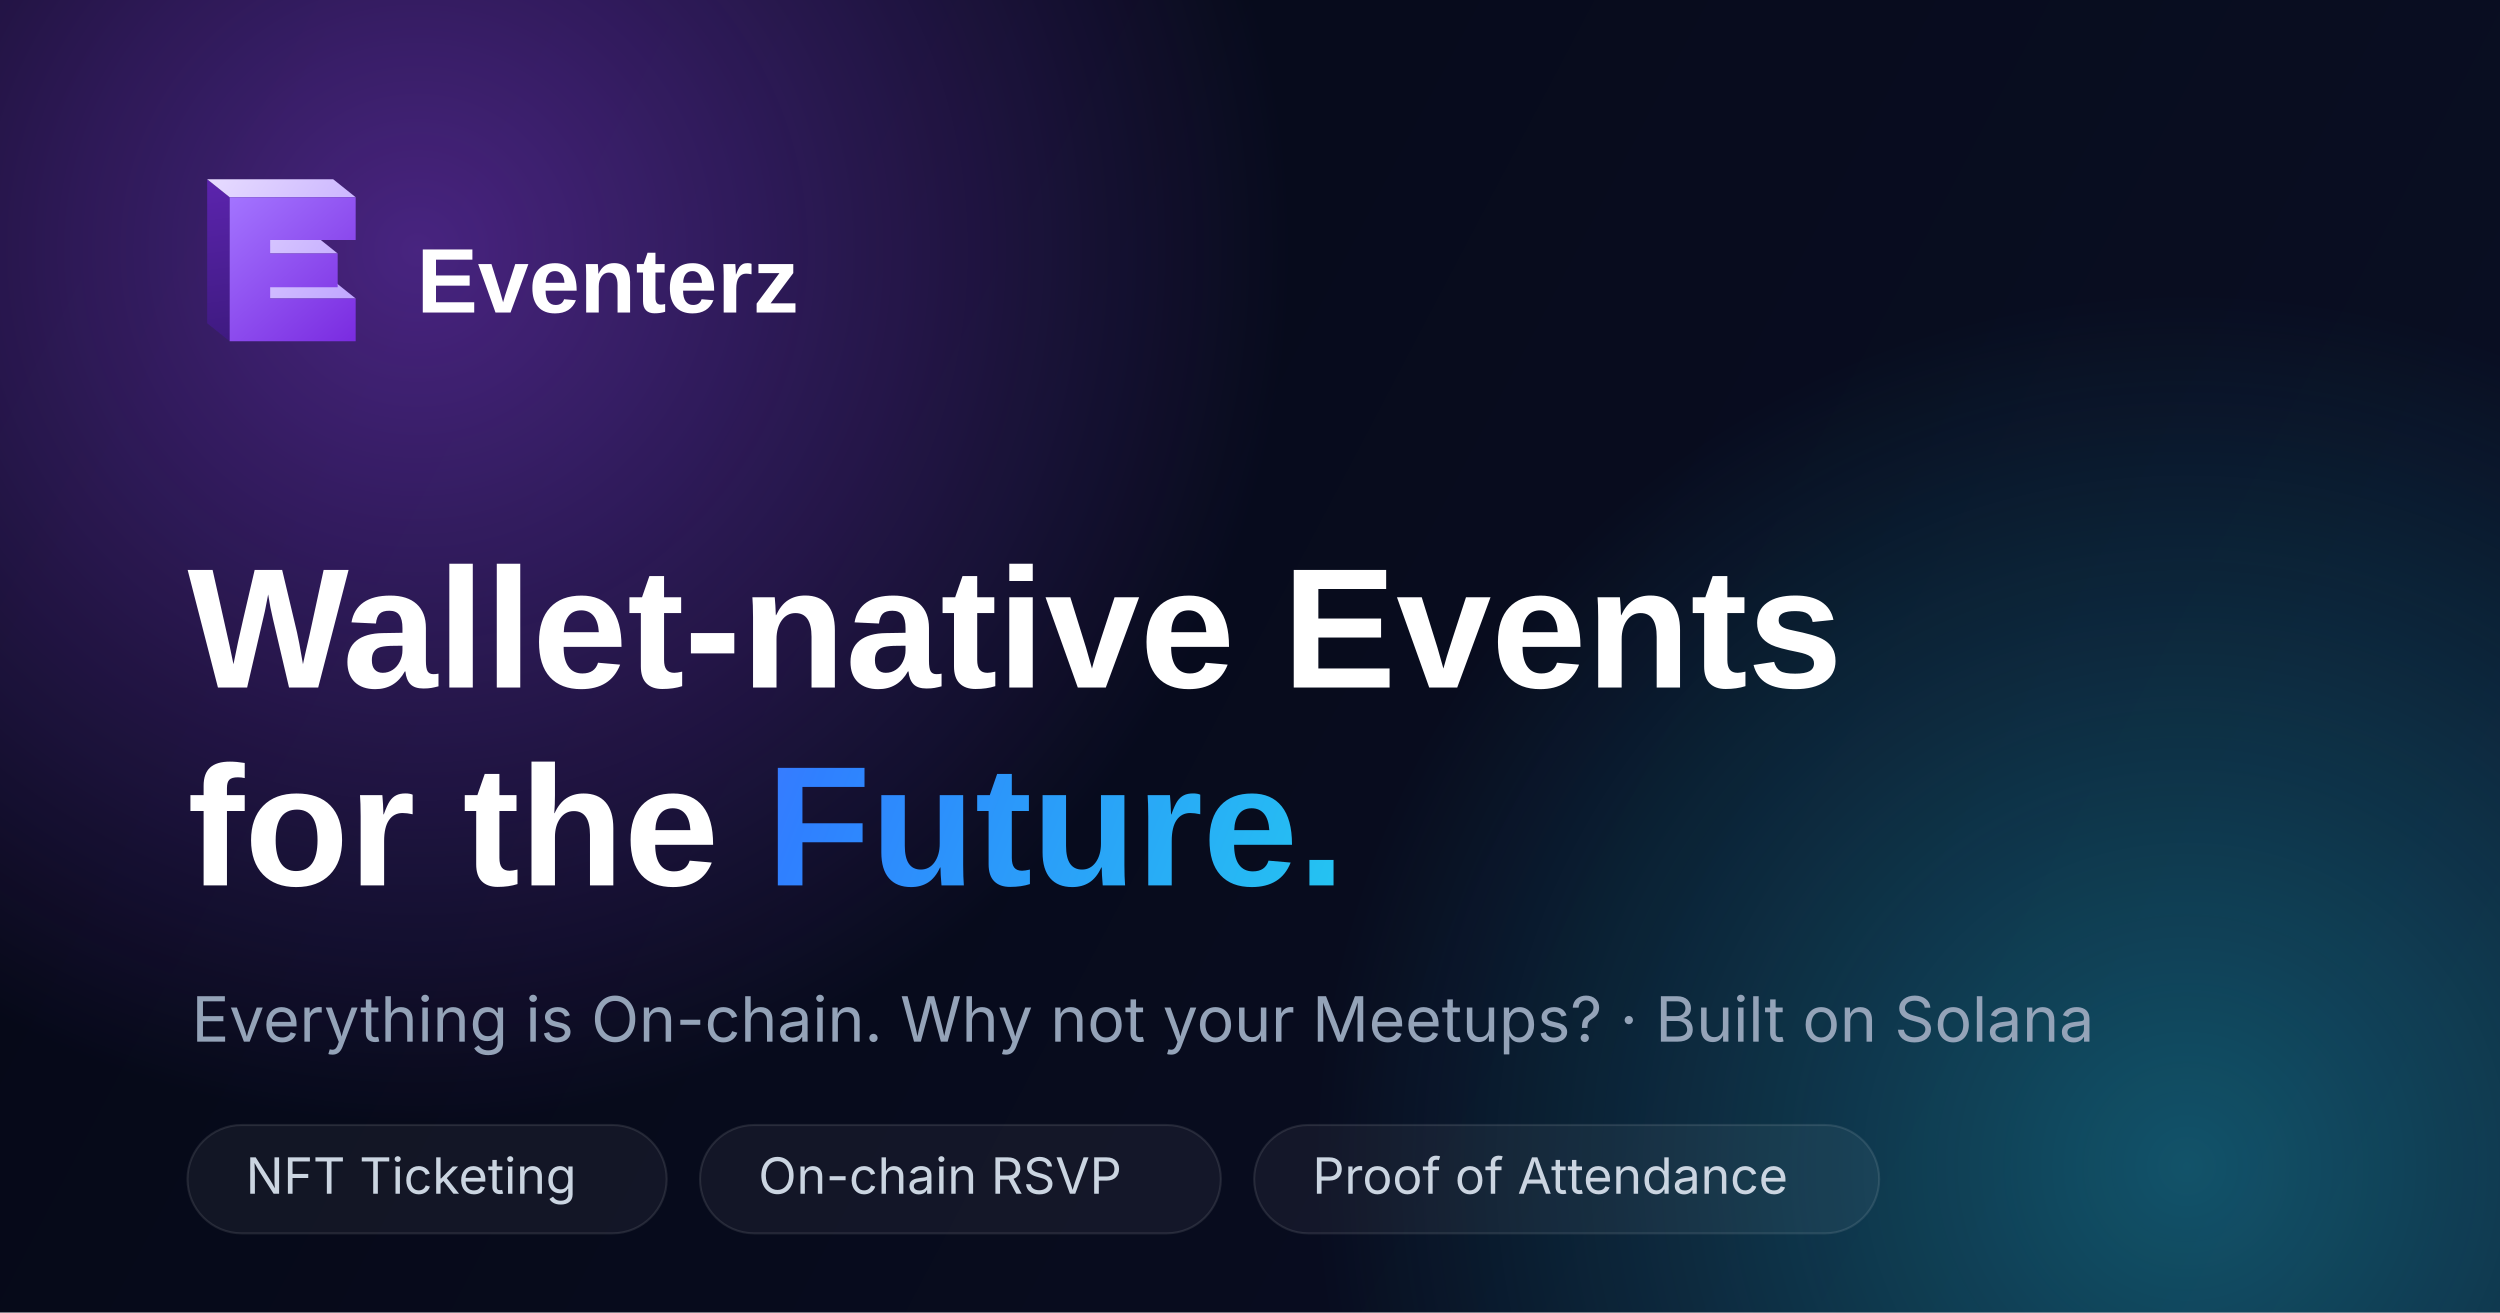
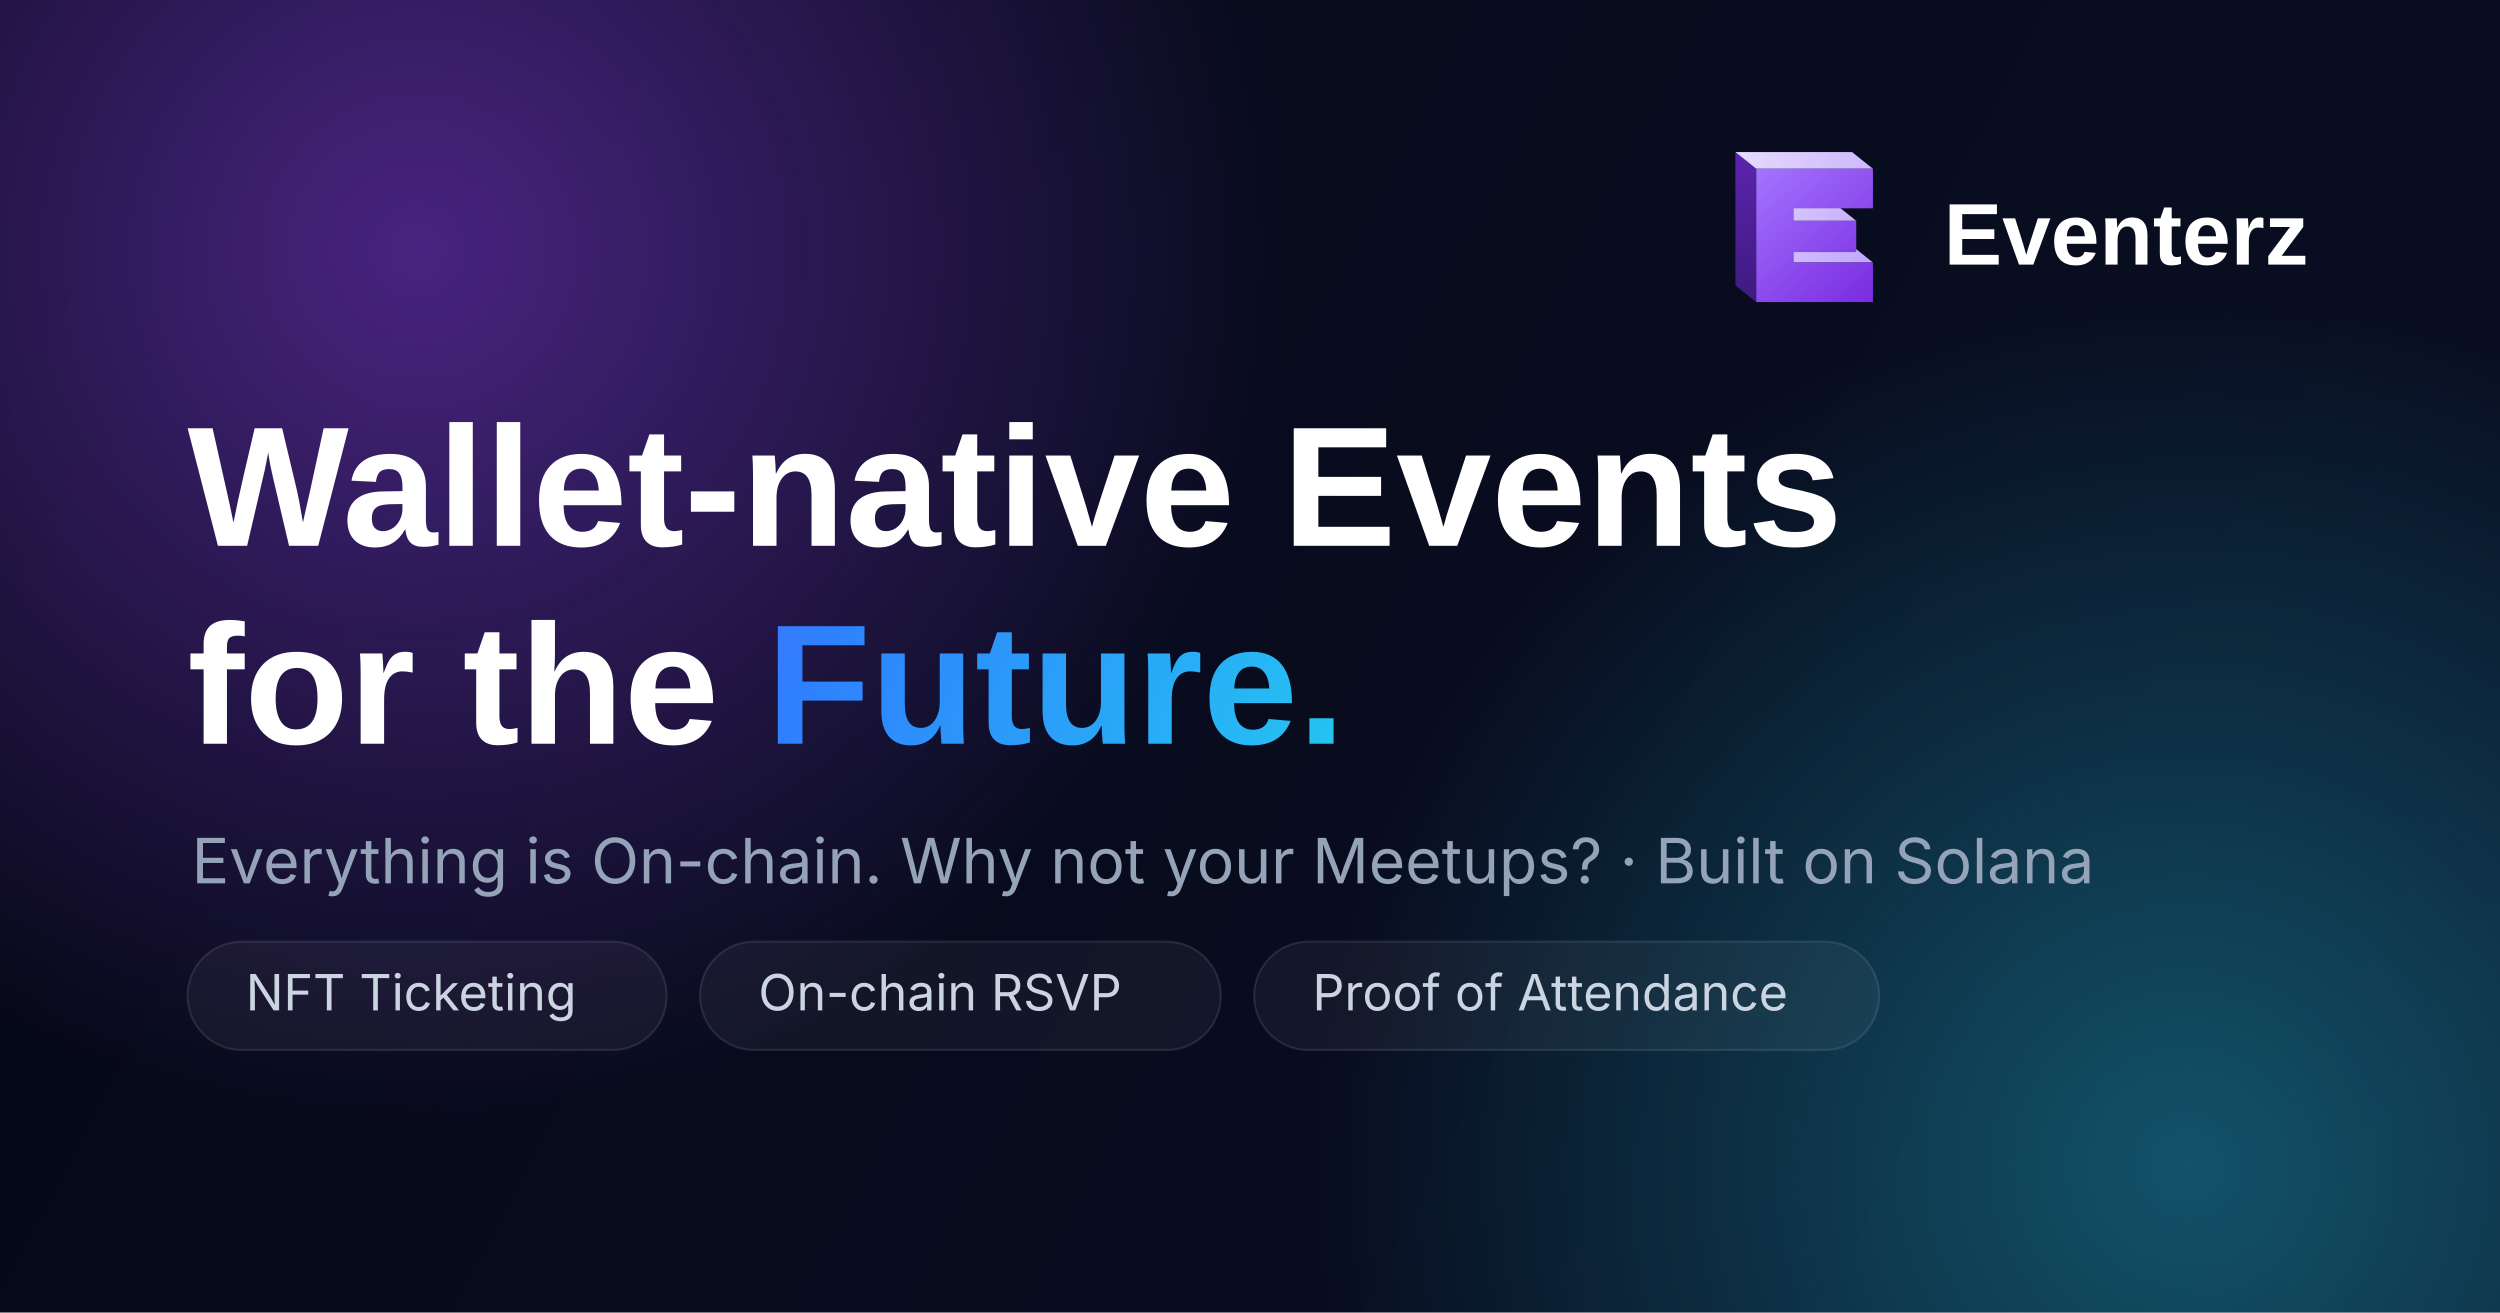
<svg xmlns="http://www.w3.org/2000/svg" width="1200" height="630" viewBox="0 0 1200 630" fill="none">
  <defs>
    <linearGradient id="bg" x1="0" y1="0" x2="1200" y2="630" gradientUnits="userSpaceOnUse">
      <stop stop-color="#050816" />
      <stop offset="1" stop-color="#0A0F24" />
    </linearGradient>
-     <linearGradient id="grad" x1="120" y1="220" x2="700" y2="440" gradientUnits="userSpaceOnUse">
+     <linearGradient id="grad" x1="120" y1="152" x2="700" y2="372" gradientUnits="userSpaceOnUse">
      <stop stop-color="#9945FF" />
      <stop offset="0.5" stop-color="#2F80FF" />
      <stop offset="1" stop-color="#22D3EE" />
    </linearGradient>
    <radialGradient id="glow1" cx="0" cy="0" r="1" gradientTransform="translate(200 120) rotate(45) scale(420)" gradientUnits="userSpaceOnUse">
      <stop stop-color="#9945FF" stop-opacity="0.45" />
      <stop offset="1" stop-color="#9945FF" stop-opacity="0" />
    </radialGradient>
    <radialGradient id="glow2" cx="0" cy="0" r="1" gradientTransform="translate(1050 560) rotate(45) scale(420)" gradientUnits="userSpaceOnUse">
      <stop stop-color="#22D3EE" stop-opacity="0.35" />
      <stop offset="1" stop-color="#22D3EE" stop-opacity="0" />
    </radialGradient>
  </defs>
  <rect width="1200" height="630" fill="url(#bg)" />
  <rect width="1200" height="630" fill="url(#glow1)" />
  <rect width="1200" height="630" fill="url(#glow2)" />
-   <svg x="80" y="72" width="108" height="108" viewBox="0 0 100 100">
+   <svg x="815" y="60" width="100" height="100" viewBox="0 0 100 100">
    <defs>
      <linearGradient id="mFront" x1="24" y1="18" x2="80" y2="82" gradientUnits="userSpaceOnUse">
        <stop stop-color="#A374FF" />
        <stop offset="1" stop-color="#7A2BE0" />
      </linearGradient>
      <linearGradient id="mTop" x1="14" y1="10" x2="80" y2="55" gradientUnits="userSpaceOnUse">
        <stop stop-color="#E7DCFF" />
        <stop offset="1" stop-color="#C2A9FF" />
      </linearGradient>
      <linearGradient id="mSide" x1="14" y1="10" x2="24" y2="82" gradientUnits="userSpaceOnUse">
        <stop stop-color="#5C24AE" />
        <stop offset="1" stop-color="#3E1A80" />
      </linearGradient>
    </defs>
    <g transform="translate(4 3)">
      <path d="M24 18 L24 82 L14 74 L14 10 Z" fill="url(#mSide)" />
      <path d="M24 18 L80 18 L70 10 L14 10 Z" fill="url(#mTop)" />
      <path d="M42 43 L72 43 L62 35 L32 35 Z" fill="url(#mTop)" />
      <path d="M42 63 L80 63 L70 55 L32 55 Z" fill="url(#mTop)" />
      <path d="M24 18 L80 18 L80 37 L42 37 L42 43 L72 43 L72 58 L42 58 L42 63 L80 63 L80 82 L24 82 Z" fill="url(#mFront)" />
    </g>
  </svg>
-   <text x="200" y="150" font-family="Space Grotesk, Arial, sans-serif" font-size="44" font-weight="700" fill="#FFFFFF">Eventerz</text>
-   <text x="90" y="330" font-family="Space Grotesk, Arial, sans-serif" font-size="82" font-weight="700" fill="#FFFFFF">Wallet-native Events</text>
-   <text x="90" y="425" font-family="Space Grotesk, Arial, sans-serif" font-size="82" font-weight="700" fill="#FFFFFF">for the <tspan fill="url(#grad)">Future.</tspan>
+   <text x="933" y="127" font-family="Space Grotesk, Arial, sans-serif" font-size="42" font-weight="700" fill="#FFFFFF">Eventerz</text>
+   <text x="90" y="262" font-family="Space Grotesk, Arial, sans-serif" font-size="82" font-weight="700" fill="#FFFFFF">Wallet-native Events</text>
+   <text x="90" y="357" font-family="Space Grotesk, Arial, sans-serif" font-size="82" font-weight="700" fill="#FFFFFF">for the <tspan fill="url(#grad)">Future.</tspan>
  </text>
-   <text x="92" y="500" font-family="Inter, Arial, sans-serif" font-size="30" fill="#94A3B8">Everything is On-chain. Why not your Meetups? · Built on Solana</text>
+   <text x="92" y="424" font-family="Inter, Arial, sans-serif" font-size="30" fill="#94A3B8">Everything is On-chain. Why not your Meetups? · Built on Solana</text>
  <g font-family="Inter, Arial, sans-serif" font-size="24" fill="#CBD5E1">
-     <rect x="90" y="540" width="230" height="52" rx="26" fill="#FFFFFF" fill-opacity="0.05" stroke="#FFFFFF" stroke-opacity="0.1" />
-     <text x="118" y="573">NFT Ticketing</text>
-     <rect x="336" y="540" width="250" height="52" rx="26" fill="#FFFFFF" fill-opacity="0.05" stroke="#FFFFFF" stroke-opacity="0.1" />
-     <text x="364" y="573">On-chain RSVP</text>
-     <rect x="602" y="540" width="300" height="52" rx="26" fill="#FFFFFF" fill-opacity="0.05" stroke="#FFFFFF" stroke-opacity="0.1" />
-     <text x="630" y="573">Proof of Attendance</text>
+     <rect x="90" y="452" width="230" height="52" rx="26" fill="#FFFFFF" fill-opacity="0.05" stroke="#FFFFFF" stroke-opacity="0.1" />
+     <text x="118" y="485">NFT Ticketing</text>
+     <rect x="336" y="452" width="250" height="52" rx="26" fill="#FFFFFF" fill-opacity="0.05" stroke="#FFFFFF" stroke-opacity="0.1" />
+     <text x="364" y="485">On-chain RSVP</text>
+     <rect x="602" y="452" width="300" height="52" rx="26" fill="#FFFFFF" fill-opacity="0.05" stroke="#FFFFFF" stroke-opacity="0.1" />
+     <text x="630" y="485">Proof of Attendance</text>
  </g>
</svg>
